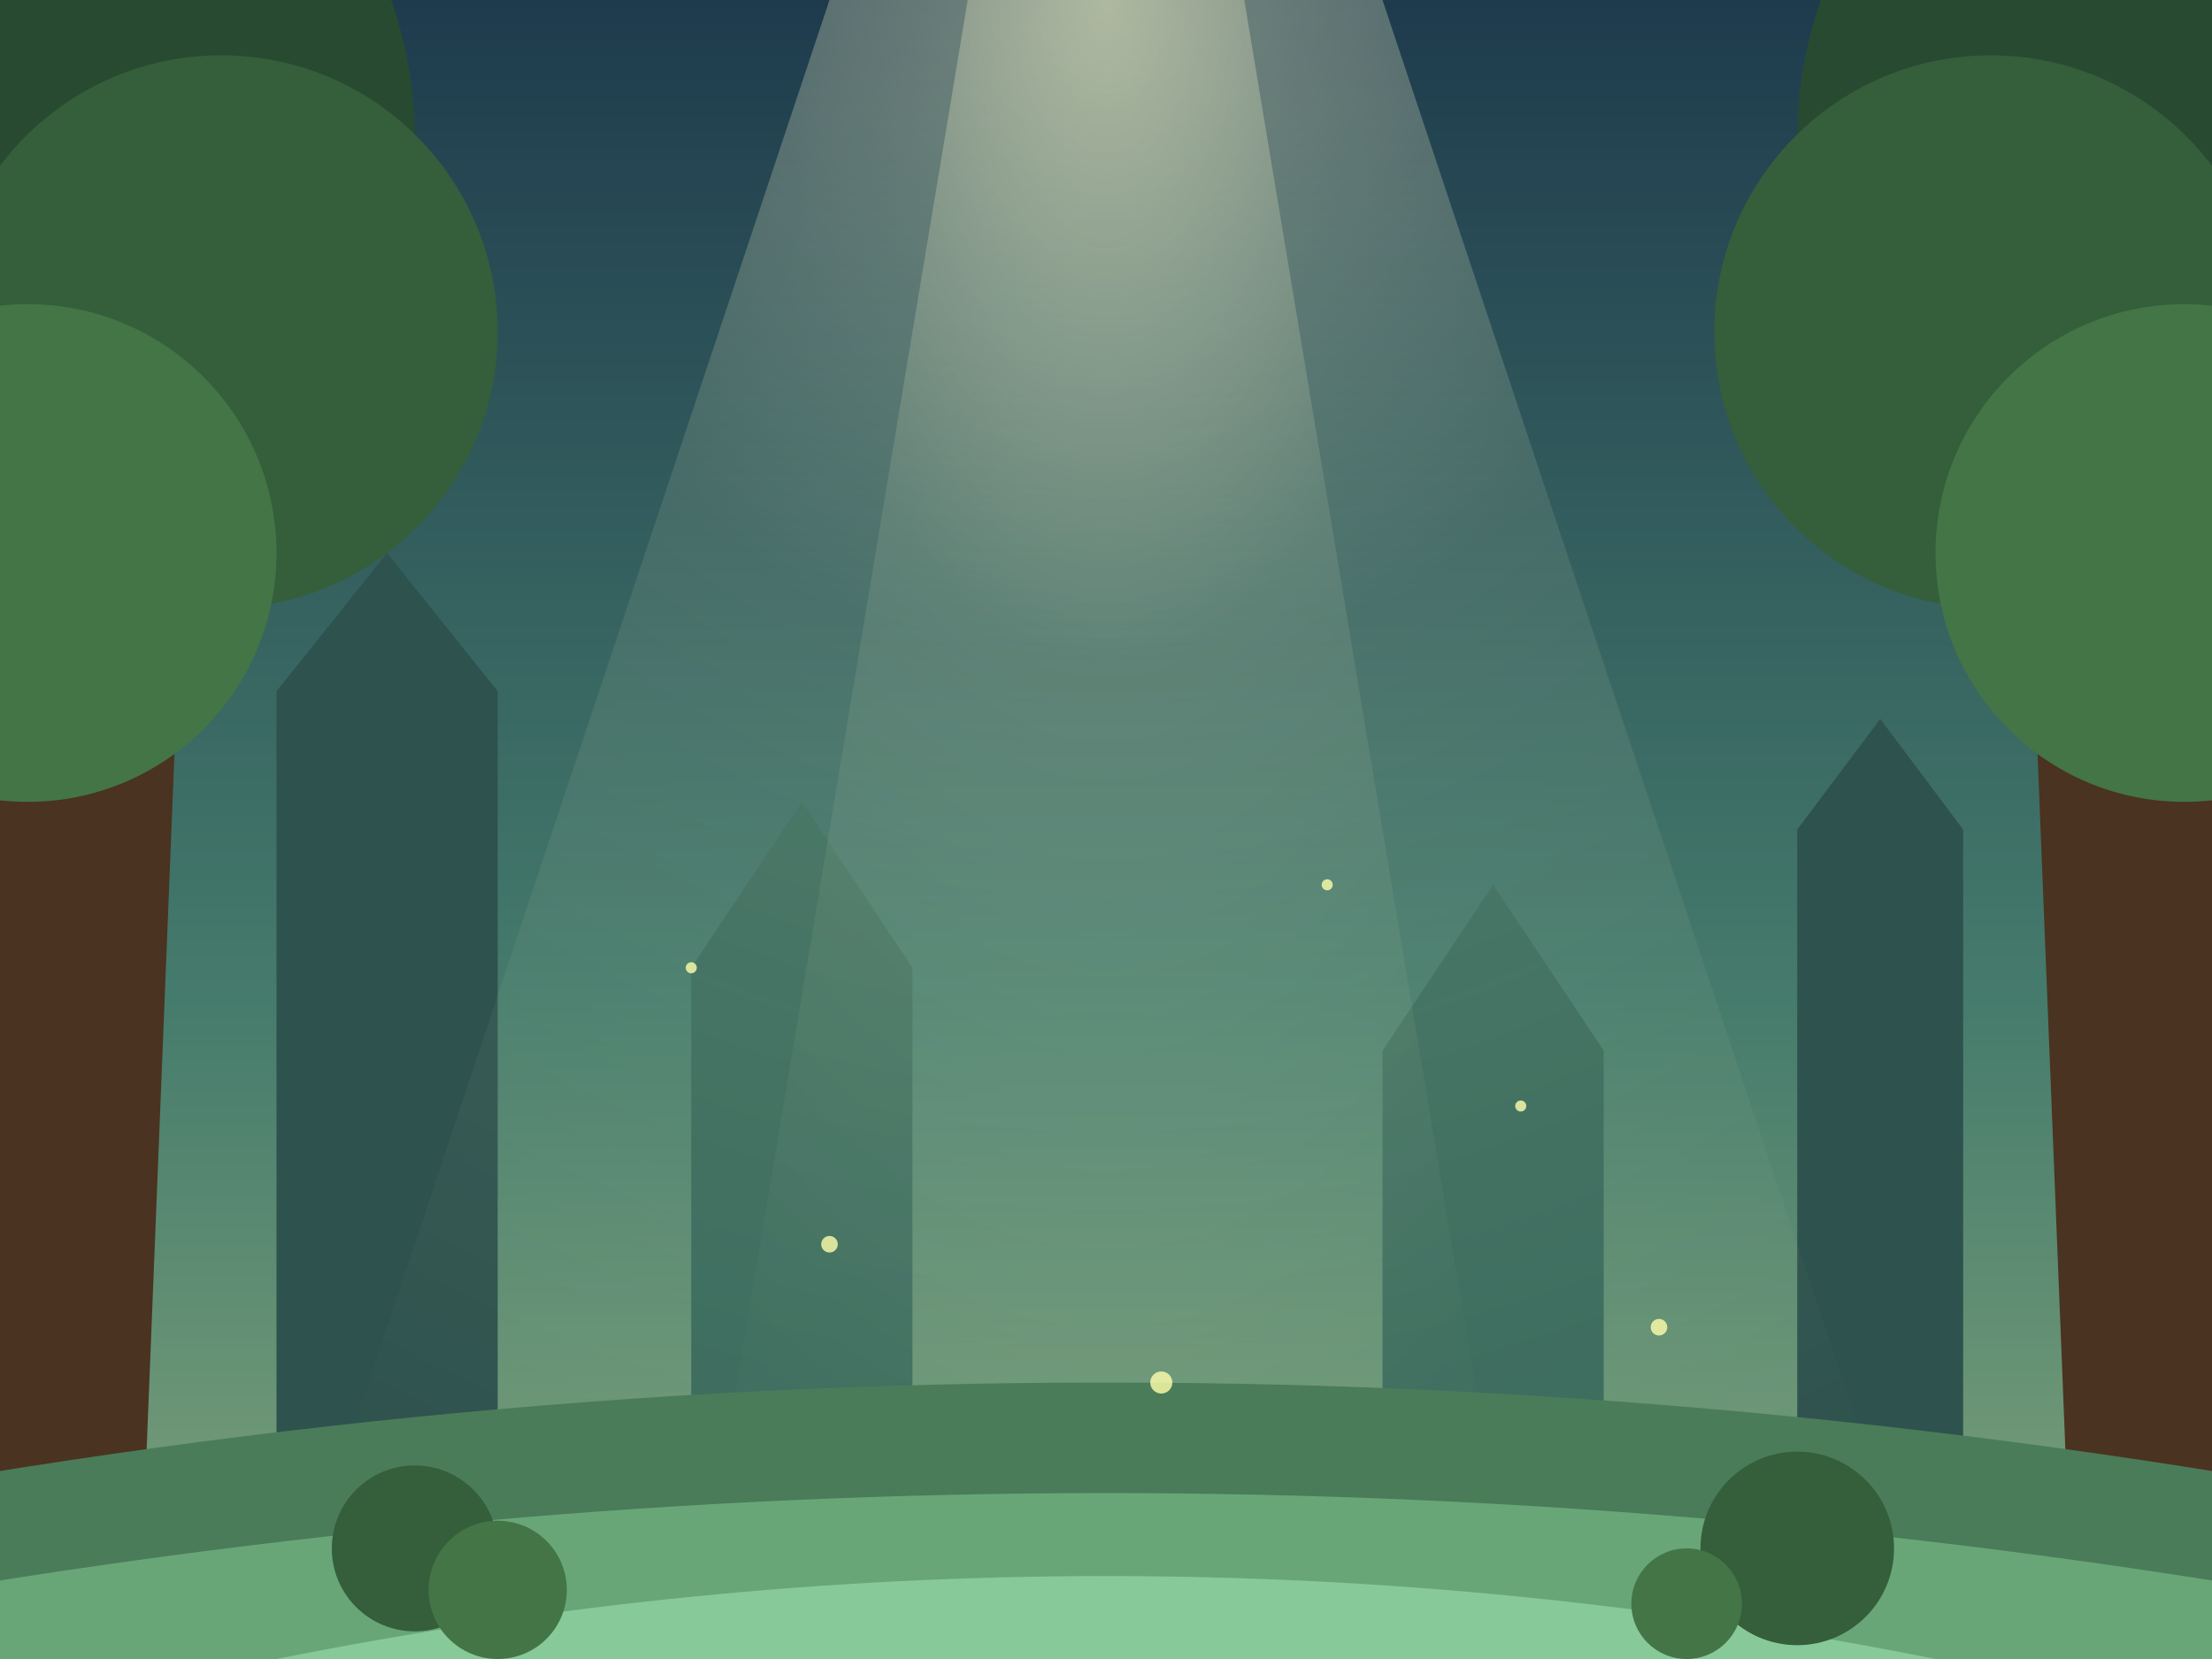
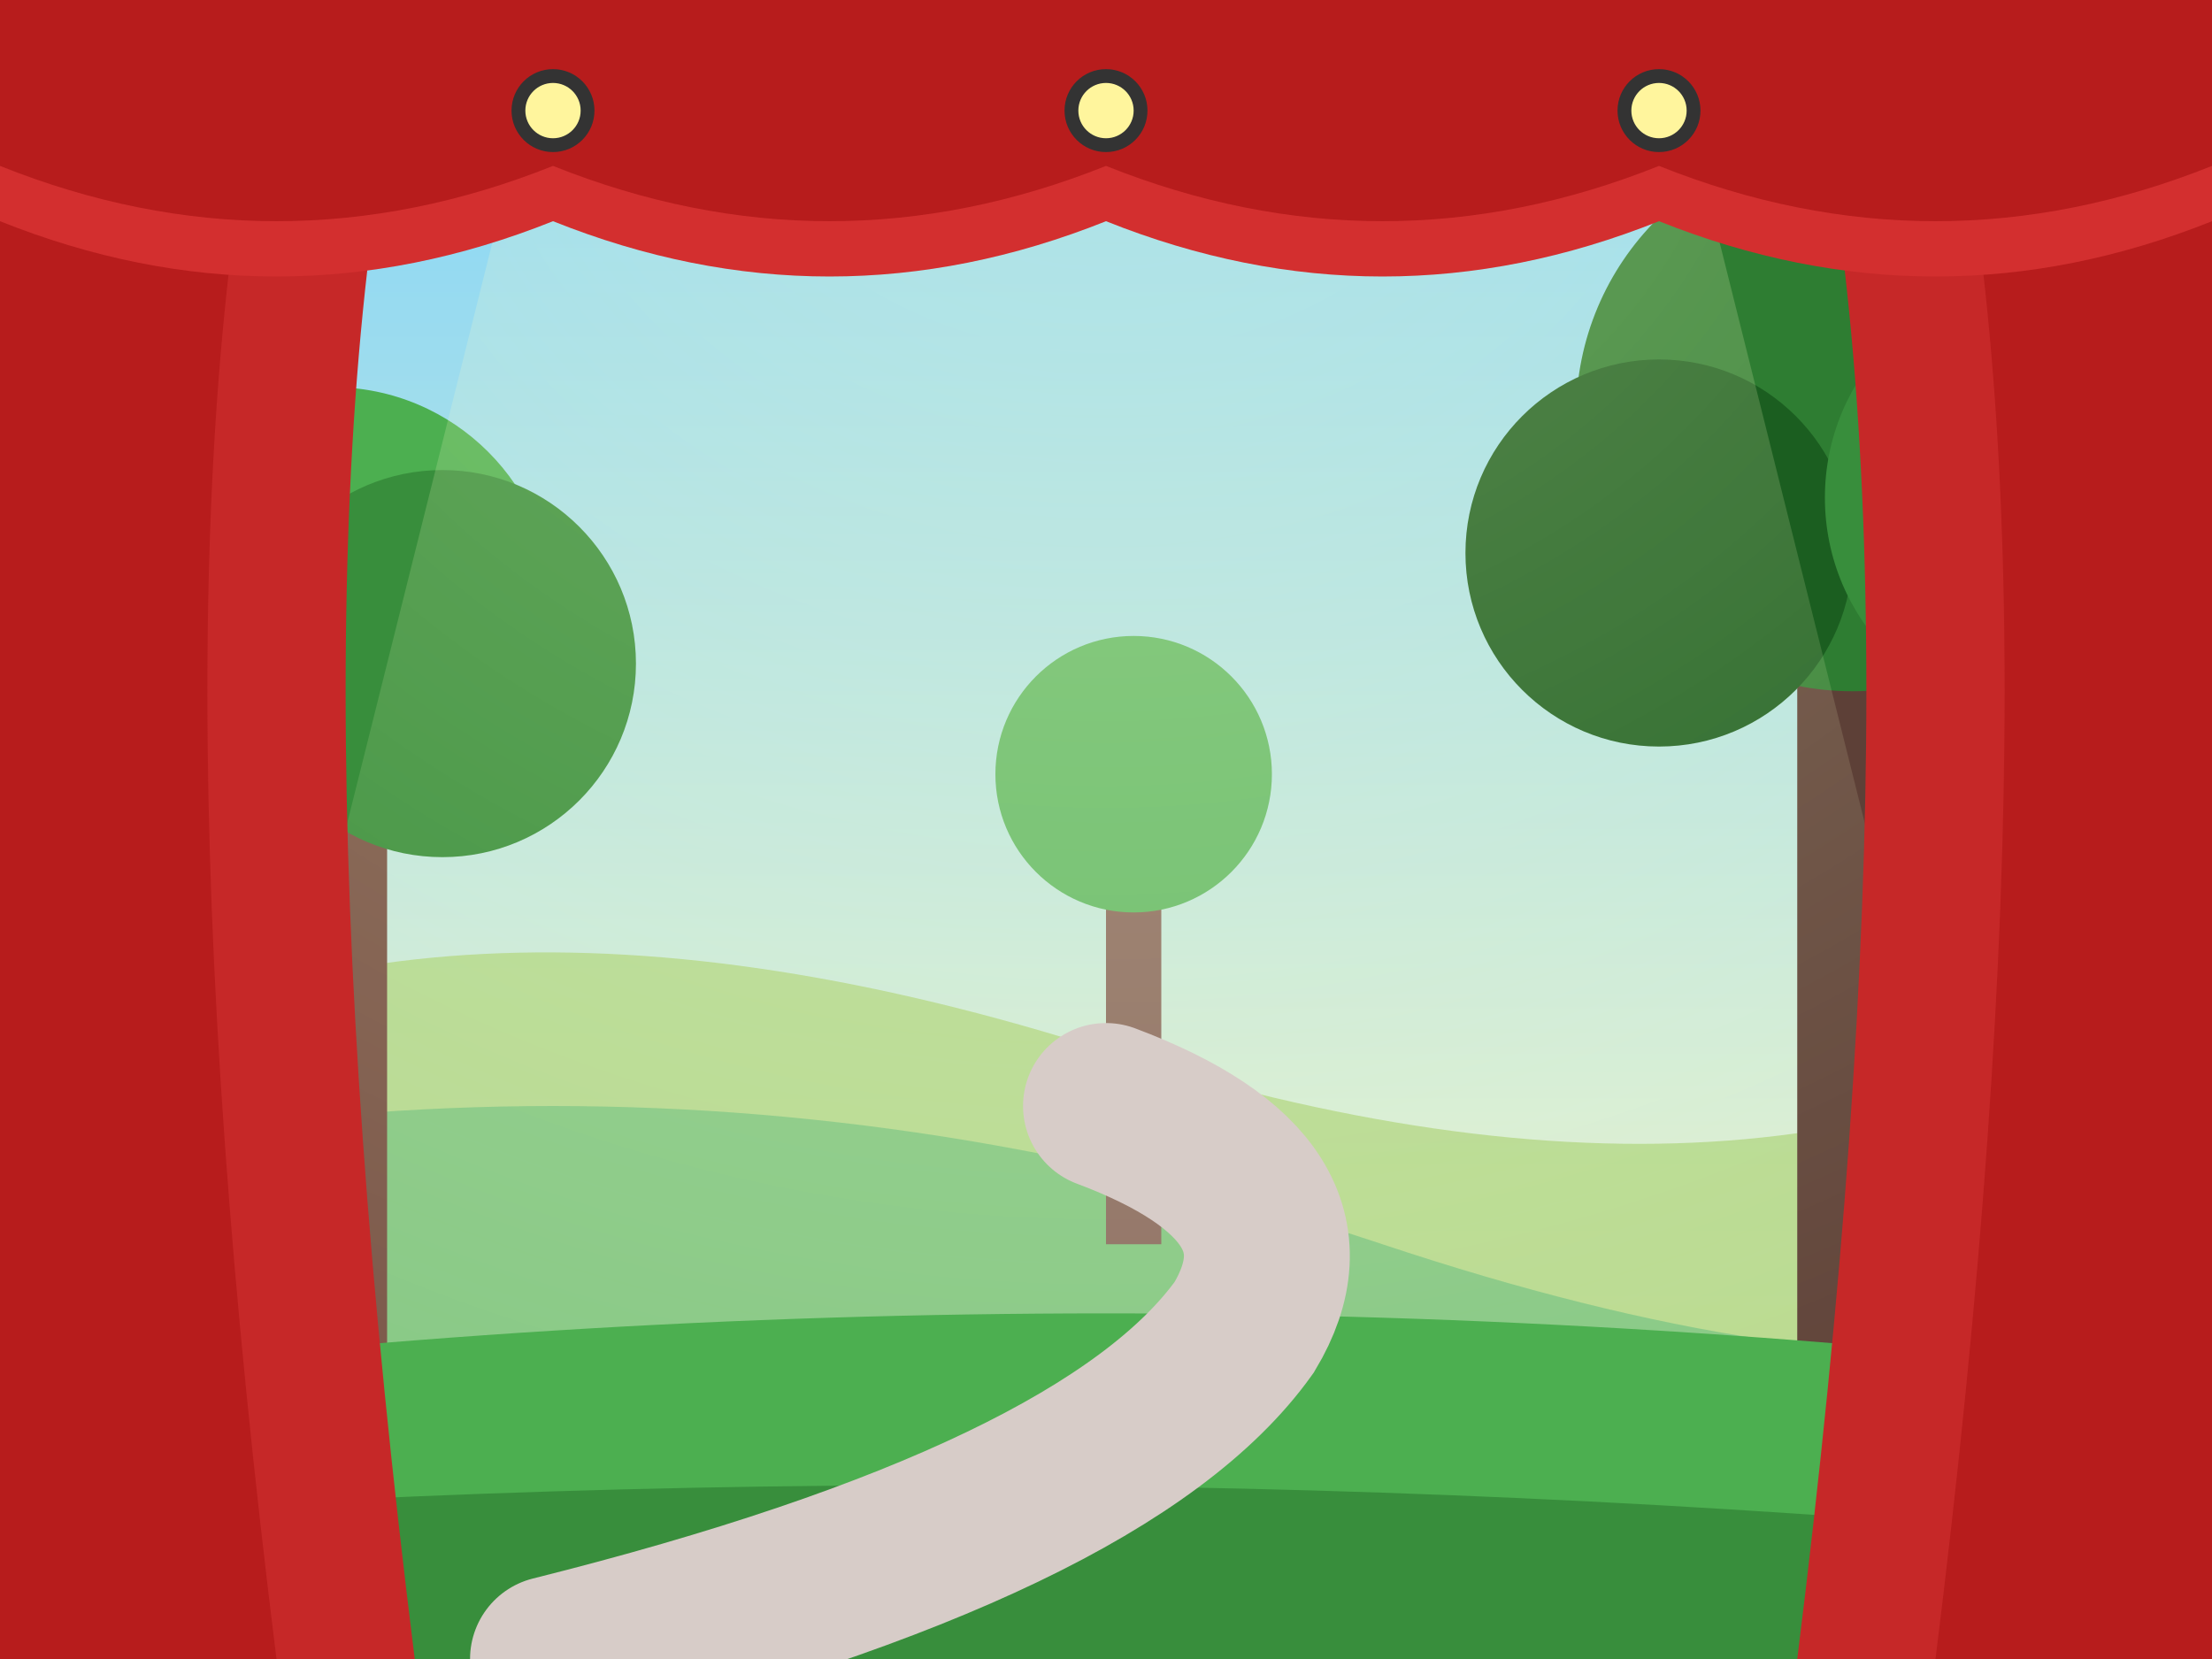
<svg xmlns="http://www.w3.org/2000/svg" viewBox="0 0 800 600">
  <defs>
-     <linearGradient id="bg" x1="0" y1="0" x2="0" y2="1">
-       <stop offset="0%" stop-color="#1E3B4D" />
-       <stop offset="60%" stop-color="#457B6C" />
-       <stop offset="100%" stop-color="#80A47B" />
+     <linearGradient id="skyGrad" x1="0" y1="0" x2="0" y2="1">
+       <stop offset="0%" stop-color="#81d4fa" />
+       <stop offset="100%" stop-color="#fff9c4" />
    </linearGradient>
-     <radialGradient id="light" cx="50%" cy="0%" r="100%">
-       <stop offset="0%" stop-color="#FFFFD0" stop-opacity="0.4" />
-       <stop offset="40%" stop-color="#FFFFD0" stop-opacity="0.1" />
-       <stop offset="100%" stop-color="#FFFFD0" stop-opacity="0" />
+     <radialGradient id="spotlight" cx="50%" cy="0%" r="100%">
+       <stop offset="0%" stop-color="rgba(255, 255, 200, 0.6)" />
+       <stop offset="100%" stop-color="rgba(255, 255, 200, 0)" />
    </radialGradient>
  </defs>
-   <rect width="800" height="600" fill="url(#bg)" />
-   <path d="M100,600 L100,250 L140,200 L180,250 L180,600 Z" fill="#2E524E" />
-   <path d="M650,600 L650,300 L680,260 L710,300 L710,600 Z" fill="#2E524E" />
-   <path d="M250,600 L250,350 L290,290 L330,350 L330,600 Z" fill="#3A6B5D" />
-   <path d="M500,600 L500,380 L540,320 L580,380 L580,600 Z" fill="#3A6B5D" />
-   <polygon points="300,0 500,0 700,600 100,600" fill="url(#light)" />
-   <polygon points="350,0 450,0 550,600 250,600" fill="url(#light)" />
-   <path d="M-50,600 L50,600 L70,100 L-50,-50 Z" fill="#4A3320" />
-   <circle cx="0" cy="50" r="150" fill="#284A31" />
-   <circle cx="80" cy="120" r="100" fill="#355E3B" />
-   <circle cx="10" cy="200" r="90" fill="#437547" />
-   <path d="M850,600 L750,600 L730,100 L850,-50 Z" fill="#4A3320" />
-   <circle cx="800" cy="50" r="150" fill="#284A31" />
-   <circle cx="720" cy="120" r="100" fill="#355E3B" />
-   <circle cx="790" cy="200" r="90" fill="#437547" />
-   <path d="M-100,550 Q400,450 900,550 L900,650 L-100,650 Z" fill="#4A7C59" />
-   <path d="M-50,580 Q400,500 850,580 L850,650 L-50,650 Z" fill="#68A678" />
-   <path d="M100,600 Q400,540 700,600 L700,650 L100,650 Z" fill="#88C999" />
-   <circle cx="150" cy="560" r="30" fill="#355E3B" />
-   <circle cx="180" cy="575" r="25" fill="#437547" />
-   <circle cx="650" cy="560" r="35" fill="#355E3B" />
-   <circle cx="610" cy="580" r="20" fill="#437547" />
-   <g fill="#FFFFAA" opacity="0.8">
-     <circle cx="300" cy="450" r="3" />
-     <circle cx="550" cy="400" r="2" />
-     <circle cx="420" cy="500" r="4" />
-     <circle cx="250" cy="350" r="2" />
-     <circle cx="600" cy="480" r="3" />
-     <circle cx="480" cy="320" r="2" />
-   </g>
+   <rect width="800" height="600" fill="url(#skyGrad)" />
+   <path d="M0 400 Q150 300 400 380 T800 350 L800 600 L0 600 Z" fill="#aed581" opacity="0.8" />
+   <path d="M-100 450 Q200 350 500 450 T900 400 L900 600 L-100 600 Z" fill="#81c784" opacity="0.9" />
+   <rect x="100" y="250" width="40" height="250" fill="#795548" />
+   <circle cx="120" cy="220" r="80" fill="#4caf50" />
+   <circle cx="80" cy="250" r="60" fill="#43a047" />
+   <circle cx="160" cy="240" r="70" fill="#388e3c" />
+   <rect x="650" y="200" width="50" height="300" fill="#5d4037" />
+   <circle cx="670" cy="150" r="100" fill="#2e7d32" />
+   <circle cx="600" cy="200" r="70" fill="#1b5e20" />
+   <circle cx="740" cy="180" r="80" fill="#388e3c" />
+   <rect x="400" y="300" width="20" height="150" fill="#8d6e63" />
+   <circle cx="410" cy="280" r="50" fill="#66bb6a" />
+   <polygon points="200,0 600,0 750,600 50,600" fill="url(#spotlight)" opacity="0.5" />
+   <path d="M0 500 Q400 450 800 500 L800 600 L0 600 Z" fill="#4caf50" />
+   <path d="M0 550 Q400 520 800 560 L800 600 L0 600 Z" fill="#388e3c" />
+   <path d="M200 600 Q400 550 450 480 Q480 430 400 400" fill="none" stroke="#d7ccc8" stroke-width="60" stroke-linecap="round" />
+   <path d="M0 0 L150 0 Q100 200 150 600 L0 600 Z" fill="#c62828" />
+   <path d="M0 0 L100 0 Q50 200 100 600 L0 600 Z" fill="#b71c1c" />
+   <path d="M800 0 L650 0 Q700 200 650 600 L800 600 Z" fill="#c62828" />
+   <path d="M800 0 L700 0 Q750 200 700 600 L800 600 Z" fill="#b71c1c" />
+   <path d="M0 0 L800 0 L800 80 Q700 120 600 80 Q500 120 400 80 Q300 120 200 80 Q100 120 0 80 Z" fill="#d32f2f" />
+   <path d="M0 0 L800 0 L800 60 Q700 100 600 60 Q500 100 400 60 Q300 100 200 60 Q100 100 0 60 Z" fill="#b71c1c" />
+   <circle cx="200" cy="40" r="15" fill="#333" />
+   <circle cx="200" cy="40" r="10" fill="#fff59d" />
+   <circle cx="400" cy="40" r="15" fill="#333" />
+   <circle cx="400" cy="40" r="10" fill="#fff59d" />
+   <circle cx="600" cy="40" r="15" fill="#333" />
+   <circle cx="600" cy="40" r="10" fill="#fff59d" />
</svg>
